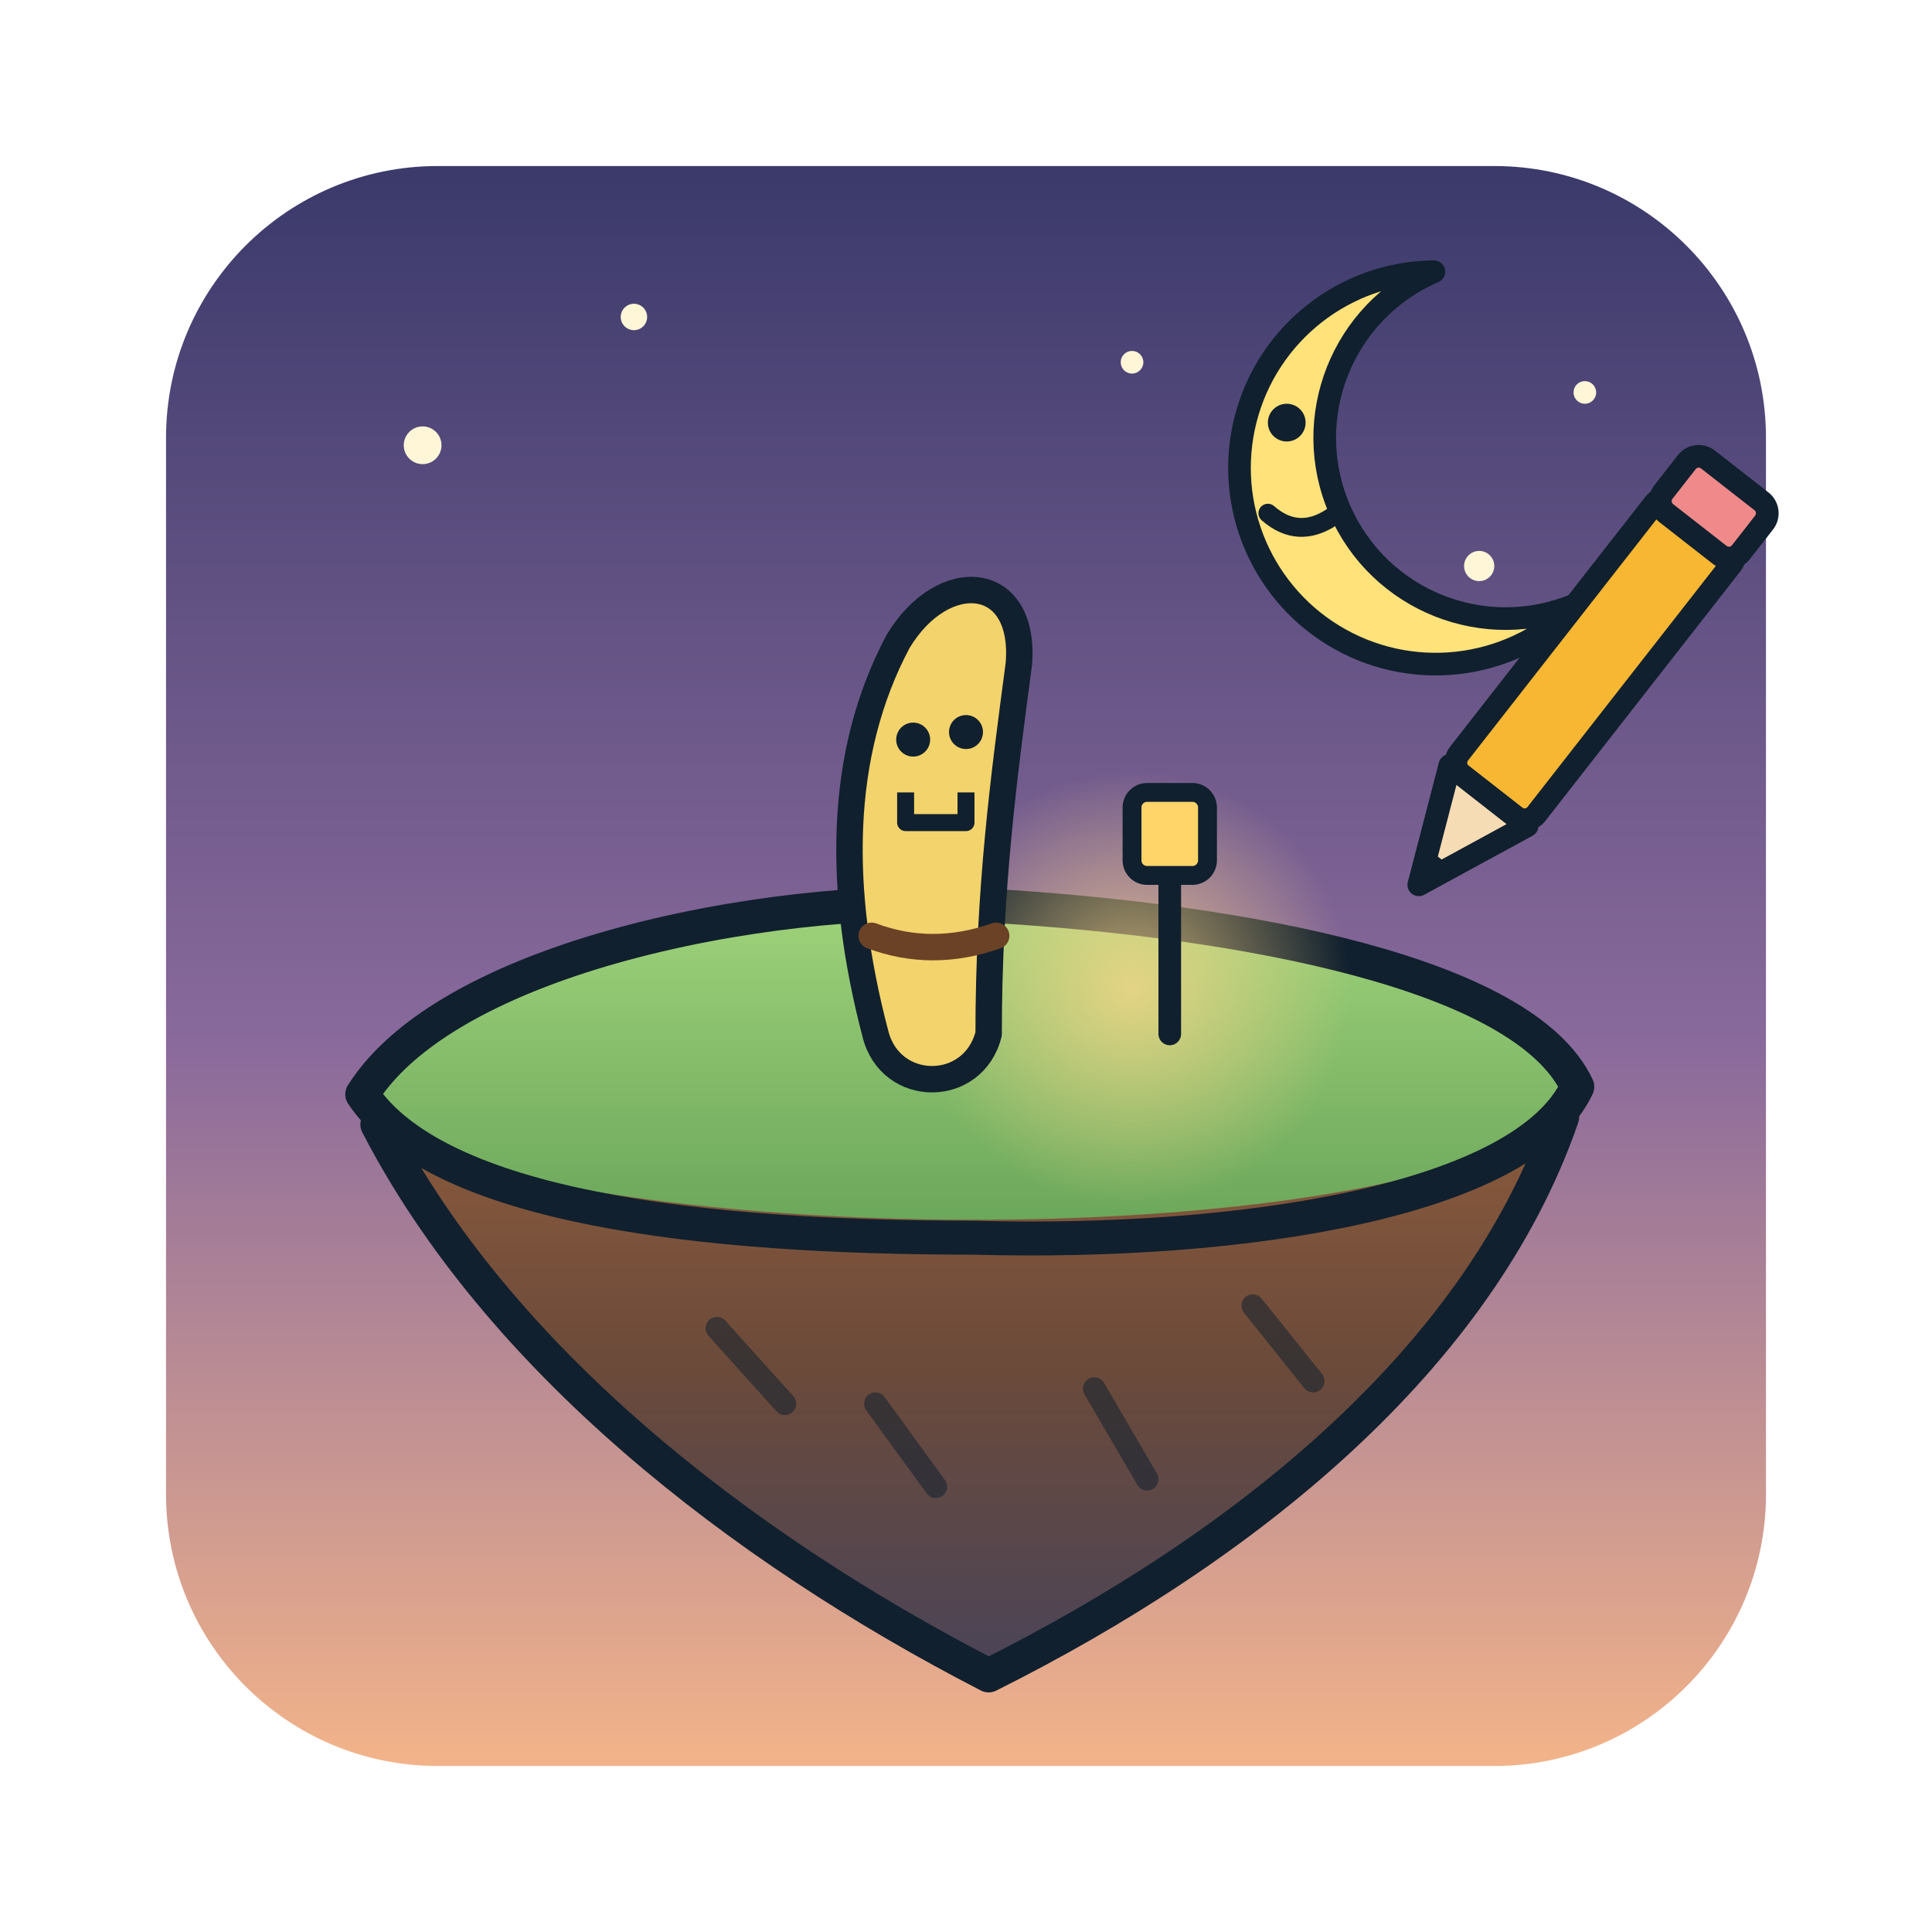
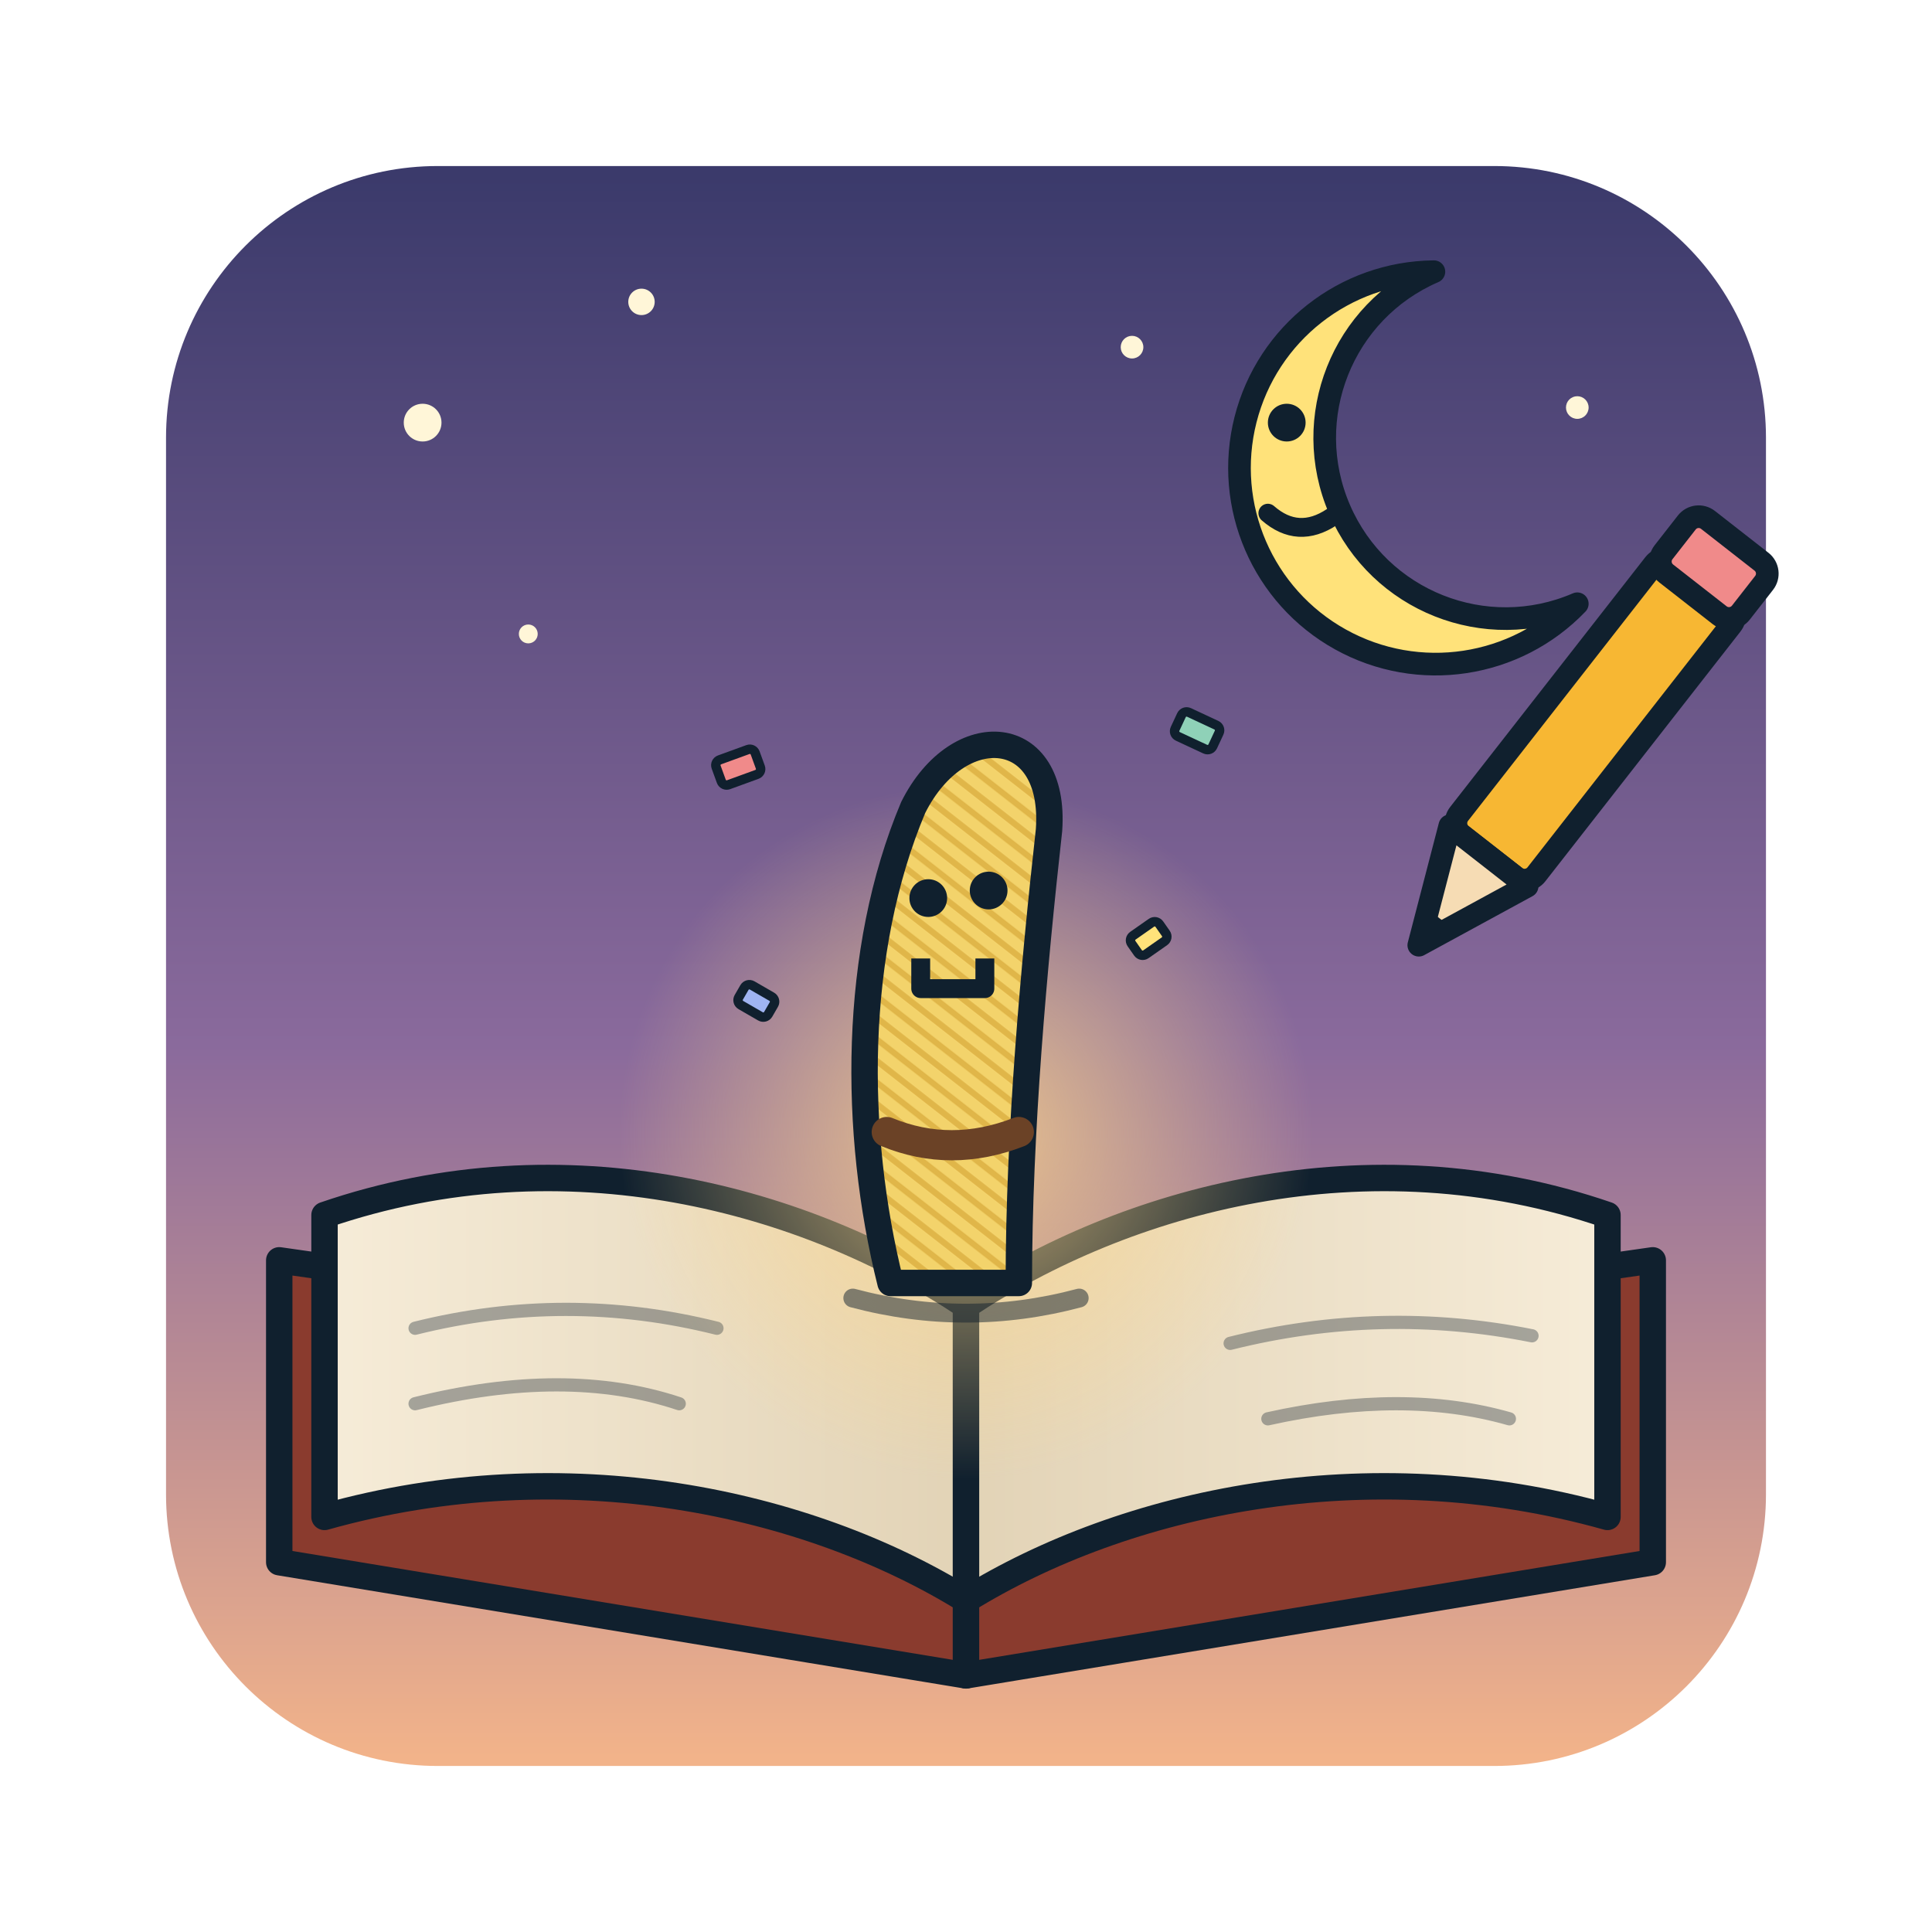
<svg xmlns="http://www.w3.org/2000/svg" viewBox="0 0 512 512" role="img" aria-labelledby="t">
  <defs>
    <linearGradient id="sky" x1="0" y1="0" x2="0" y2="1">
      <stop offset="0" stop-color="#3b3a6b" />
      <stop offset="0.55" stop-color="#8a6a9c" />
      <stop offset="1" stop-color="#f2b38a" />
    </linearGradient>
-     <linearGradient id="grass" x1="0" y1="0" x2="0" y2="1">
-       <stop offset="0" stop-color="#9fd27a" />
-       <stop offset="1" stop-color="#6aa65a" />
+     <linearGradient id="pageL" x1="0" y1="0" x2="1" y2="0">
+       <stop offset="0" stop-color="#f6ecd8" />
+       <stop offset="1" stop-color="#e2d3b6" />
    </linearGradient>
-     <linearGradient id="rock" x1="0" y1="0" x2="0" y2="1">
-       <stop offset="0" stop-color="#8a5a3c" />
-       <stop offset="0.45" stop-color="#6b4a3a" />
-       <stop offset="1" stop-color="#4a4458" />
+     <linearGradient id="pageR" x1="1" y1="0" x2="0" y2="0">
+       <stop offset="0" stop-color="#f6ecd8" />
+       <stop offset="1" stop-color="#e2d3b6" />
    </linearGradient>
    <radialGradient id="glow" cx="0.5" cy="0.5" r="0.5">
-       <stop offset="0" stop-color="#ffd88a" stop-opacity="0.75" />
+       <stop offset="0" stop-color="#ffd88a" stop-opacity="0.8" />
      <stop offset="1" stop-color="#ffd88a" stop-opacity="0" />
    </radialGradient>
+     <pattern id="pencil" width="9" height="9" patternUnits="userSpaceOnUse" patternTransform="rotate(38)">
+       <rect width="9" height="9" fill="#f3d36b" />
+       <path d="M0 2 H9 M0 6.5 H9" stroke="#d9a93a" stroke-width="1.6" opacity="0.7" />
+     </pattern>
  </defs>
  <rect x="44" y="44" width="424" height="424" rx="72" fill="url(#sky)" />
  <g fill="#fff6d8">
-     <circle cx="112" cy="118" r="5" />
-     <circle cx="168" cy="84" r="3.5" />
-     <circle cx="392" cy="150" r="4" />
-     <circle cx="300" cy="96" r="3" />
-     <circle cx="420" cy="104" r="3" />
+     <circle cx="112" cy="112" r="5" />
+     <circle cx="170" cy="80" r="3.5" />
+     <circle cx="300" cy="92" r="3" />
+     <circle cx="418" cy="108" r="3" />
+     <circle cx="140" cy="168" r="2.5" />
  </g>
  <path d="M380 72 a52 52 0 1 0 38 88 a42 42 0 1 1 -38 -88z" fill="#ffe27a" stroke="#10202e" stroke-width="6" stroke-linejoin="round" />
  <circle cx="341" cy="112" r="5" fill="#10202e" />
  <path d="M336 136 q8 7 17 1" fill="none" stroke="#10202e" stroke-width="5" stroke-linecap="round" />
-   <path d="M96 290 C 120 252, 210 236, 262 240 C 330 244, 404 258, 418 288            C 400 318, 330 326, 258 326 C 186 326, 116 320, 96 290 Z" fill="url(#grass)" />
-   <path d="M100 298 C 150 330, 360 334, 414 296 C 392 360, 330 410, 262 444 C 196 410, 132 360, 100 298 Z" fill="url(#rock)" />
-   <path d="M96 290 C 120 252, 210 236, 262 240 C 330 244, 404 258, 418 288            C 404 318, 330 330, 258 328 C 186 328, 116 320, 96 290            M100 298 C 132 360, 196 410, 262 444 C 330 410, 392 360, 414 296" fill="none" stroke="#10202e" stroke-width="9" stroke-linecap="round" stroke-linejoin="round" />
-   <path d="M190 352 l18 20 M232 372 l16 22 M290 368 l14 24 M332 346 l16 20" stroke="#10202e" stroke-width="6" stroke-linecap="round" opacity="0.55" />
-   <circle cx="300" cy="262" r="58" fill="url(#glow)" />
-   <path d="M232 274 C 222 236, 222 200, 238 170 C 250 150, 272 152, 270 176 C 266 206, 262 236, 262 274 C 258 290, 236 290, 232 274 Z" fill="#f3d36b" stroke="#10202e" stroke-width="7" stroke-linejoin="round" />
-   <circle cx="242" cy="196" r="4.5" fill="#10202e" />
-   <circle cx="256" cy="194" r="4.5" fill="#10202e" />
-   <path d="M240 210 v8 h16 v-8" fill="none" stroke="#10202e" stroke-width="4.5" stroke-linejoin="round" />
-   <path d="M231 248 q16 6 33 0" fill="none" stroke="#6b4226" stroke-width="7" stroke-linecap="round" />
-   <path d="M310 274 v-46" stroke="#10202e" stroke-width="6" stroke-linecap="round" />
-   <rect x="300" y="210" width="20" height="22" rx="4" fill="#ffd56a" stroke="#10202e" stroke-width="5" />
-   <g transform="translate(392 214) rotate(38)">
+   <path d="M74 334 L256 360 L256 444 L74 414 Z" fill="#8a3b2e" stroke="#10202e" stroke-width="7" stroke-linejoin="round" />
+   <path d="M438 334 L256 360 L256 444 L438 414 Z" fill="#8a3b2e" stroke="#10202e" stroke-width="7" stroke-linejoin="round" />
+   <path d="M86 322 C 150 300, 214 318, 256 346 L256 424 C 214 398, 150 384, 86 402 Z" fill="url(#pageL)" stroke="#10202e" stroke-width="7" stroke-linejoin="round" />
+   <path d="M426 322 C 362 300, 298 318, 256 346 L256 424 C 298 398, 362 384, 426 402 Z" fill="url(#pageR)" stroke="#10202e" stroke-width="7" stroke-linejoin="round" />
+   <path d="M110 352 q40 -10 80 0 M110 372 q40 -10 70 0 M326 356 q40 -10 80 -2 M336 376 q36 -8 64 0" fill="none" stroke="#10202e" stroke-width="3.5" stroke-linecap="round" opacity="0.35" />
+   <circle cx="256" cy="300" r="92" fill="url(#glow)" />
+   <path d="M236 340 C 226 300, 226 252, 242 214 C 254 190, 280 192, 278 220 C 274 256, 270 300, 270 340 Z" fill="url(#pencil)" stroke="#10202e" stroke-width="7" stroke-linejoin="round" />
+   <circle cx="246" cy="238" r="5" fill="#10202e" />
+   <circle cx="262" cy="236" r="5" fill="#10202e" />
+   <path d="M244 254 v8 h17 v-8" fill="none" stroke="#10202e" stroke-width="5" stroke-linejoin="round" />
+   <path d="M235 300 q17 7 35 0" fill="none" stroke="#6b4226" stroke-width="8" stroke-linecap="round" />
+   <path d="M226 344 q30 8 60 0" fill="none" stroke="#10202e" stroke-width="5" stroke-linecap="round" opacity="0.5" />
+   <g stroke="#10202e" stroke-width="2.5">
+     <rect x="190" y="200" width="11" height="7" rx="1.5" fill="#f08a8a" transform="rotate(-20 195 203)" />
+     <rect x="312" y="190" width="11" height="7" rx="1.5" fill="#8fd1b8" transform="rotate(25 317 193)" />
+     <rect x="300" y="246" width="9" height="6" rx="1.5" fill="#ffe27a" transform="rotate(-35 304 249)" />
+     <rect x="196" y="262" width="9" height="6" rx="1.5" fill="#9fb4f2" transform="rotate(30 200 265)" />
+   </g>
+   <g transform="translate(392 230) rotate(38)">
    <rect x="-13" y="-96" width="26" height="92" rx="4" fill="#f7b733" stroke="#10202e" stroke-width="6" />
    <rect x="-13" y="-110" width="26" height="18" rx="4" fill="#f08a8a" stroke="#10202e" stroke-width="6" />
    <path d="M-13 -4 L0 26 L13 -4 Z" fill="#f6dcb4" stroke="#10202e" stroke-width="6" stroke-linejoin="round" />
    <path d="M-4 17 L0 26 L4 17 Z" fill="#10202e" />
  </g>
</svg>
